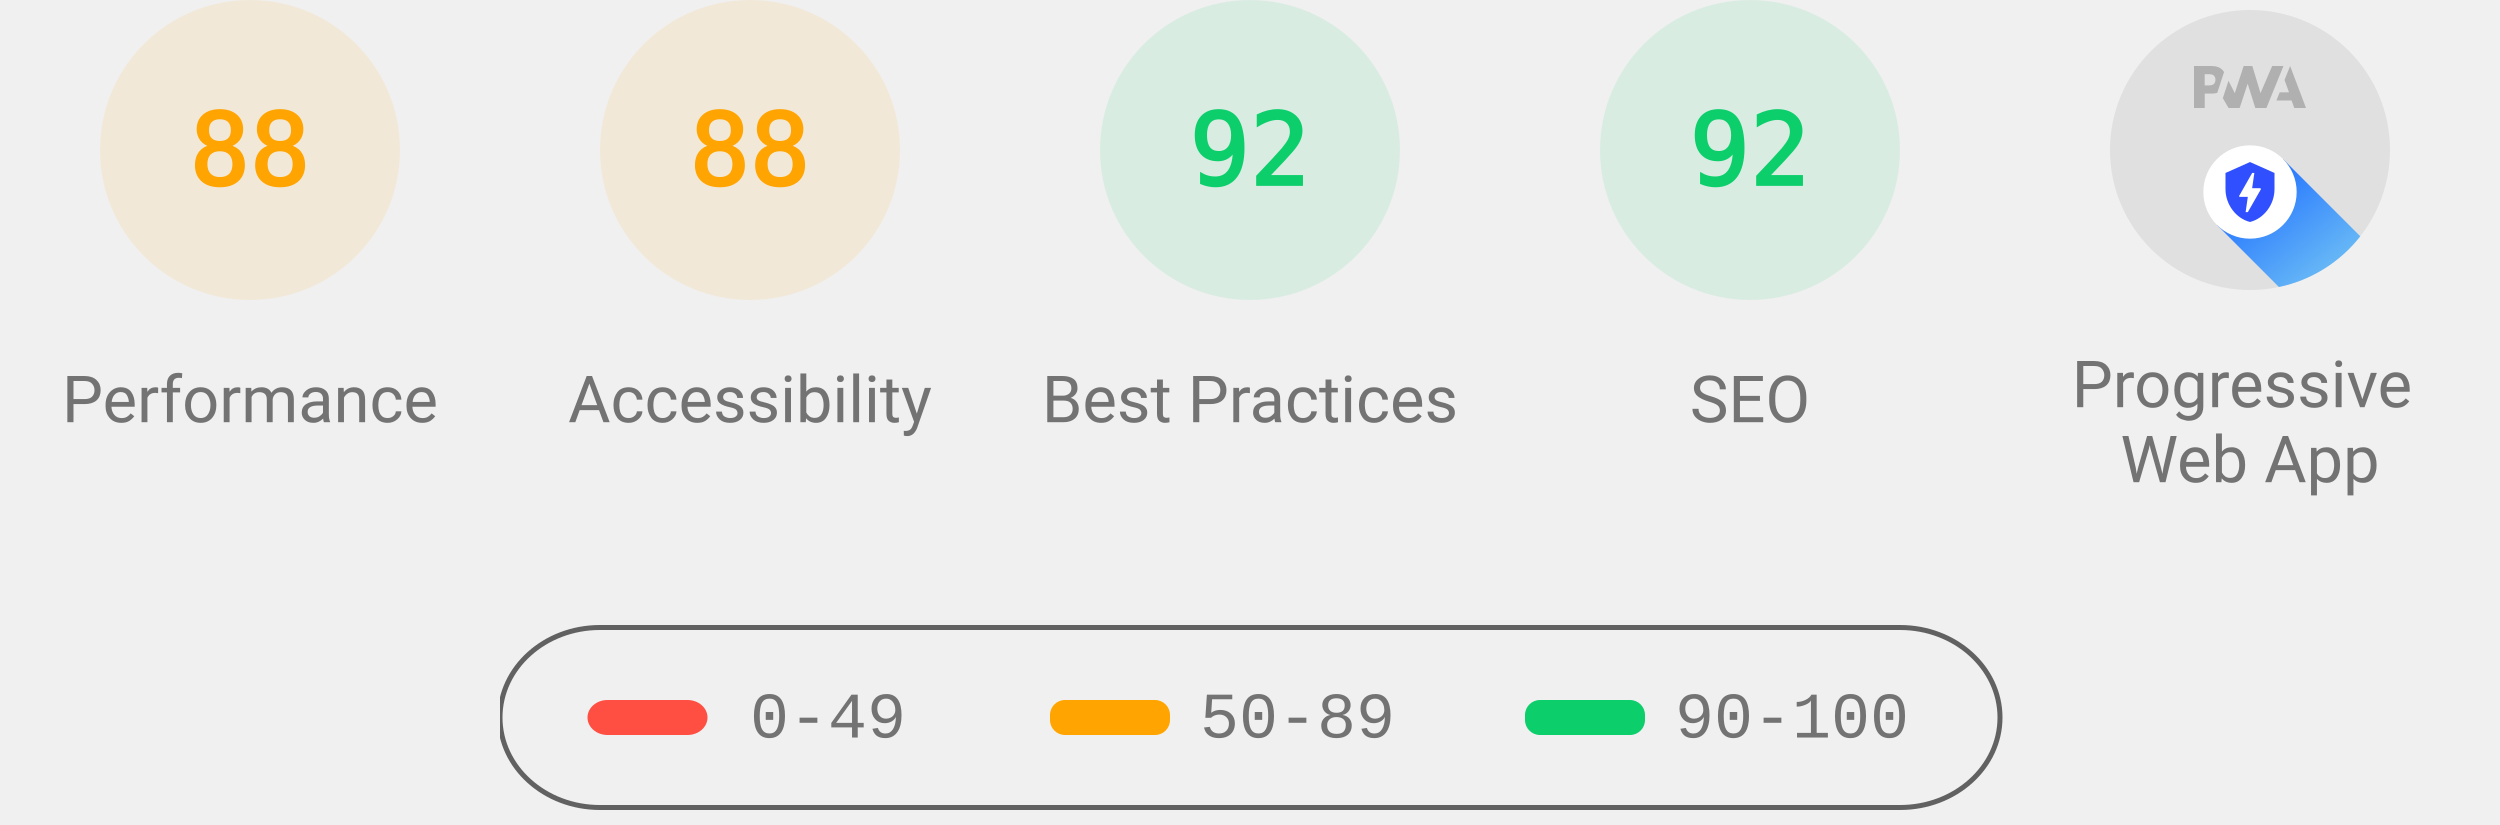
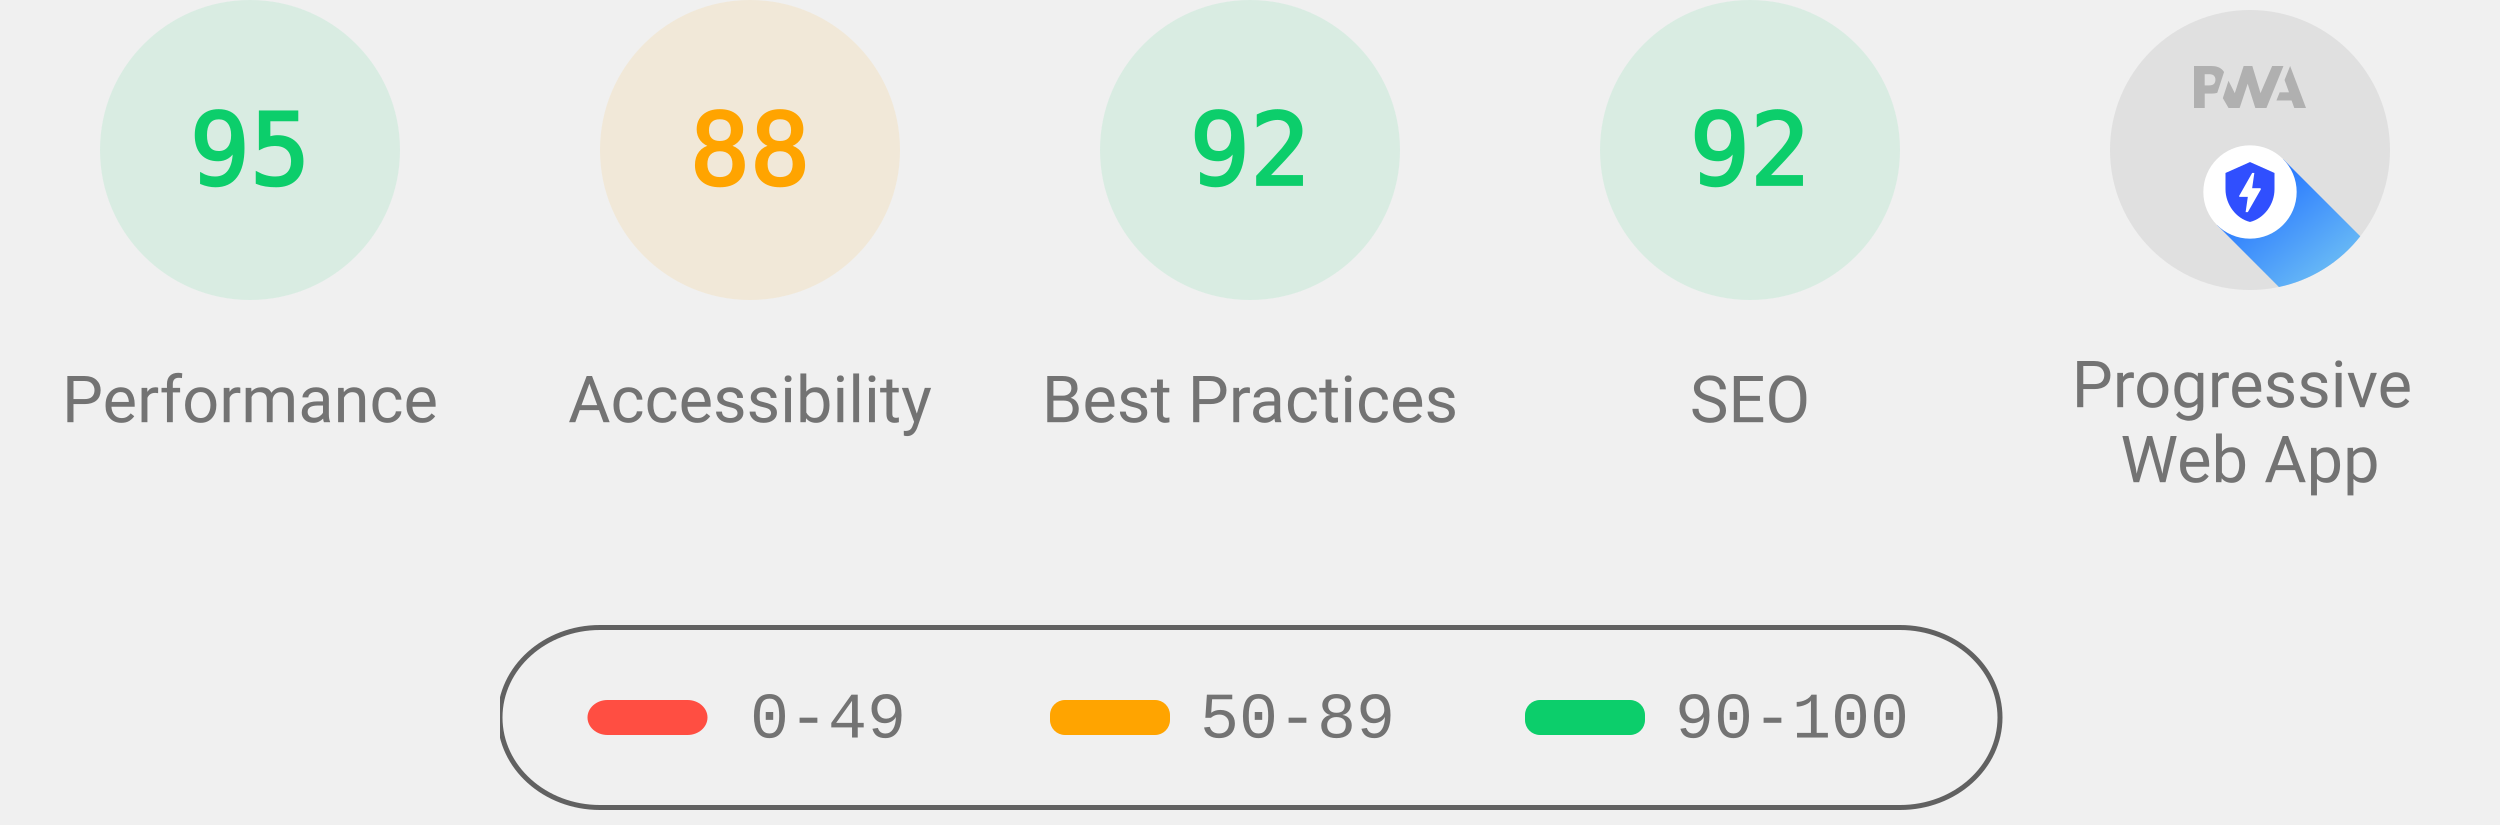
<svg xmlns="http://www.w3.org/2000/svg" class="theme--agnostic" fill="none" width="1000" height="330">
  <style>
			.gauge-base {
				opacity: 0.1
			}

			.gauge-arc {
				fill: none;
				animation-delay: 250ms;
				stroke-linecap: round;
				transform: rotate(-90deg);
				transform-origin: 100px 60px;
				animation: load-gauge 1s ease forwards
			}

			.guage-text {
				font-size: 40px;
				font-family: monospace;
				text-align: center
			}

			.guage-red {
				color: #ff4e42;
				fill: #ff4e42;
				stroke: #ff4e42
			}
			.guage-orange {
				color: #ffa400;
				fill: #ffa400;
				stroke: #ffa400
			}
			.guage-green {
				color: #0cce6b;
				fill: #0cce6b;
				stroke: #0cce6b
			}
			.theme--agnostic .guage-undefined {
				color: #5c5c5c;
				fill: #5c5c5c;
				stroke: #5c5c5c
			}
			.theme--light .guage-undefined {
				color: #1e1e1e;
				fill: #1e1e1e;
				stroke: #1e1e1e
			}
			.theme--dark .guage-undefined {
				color: #f5f5f5;
				fill: #f5f5f5;
				stroke: #f5f5f5
			}

			.guage-title {
				stroke: none;
				font-size: 26px;
				line-height: 26px;
				font-family: Roboto, Halvetica, Arial, sans-serif
			}
			.metric.guage-title {
				font-family: 'Courier New', Courier, monospace
			}
			.theme--agnostic .guage-title {
				color: #737373;
				fill: #737373
			}
			.theme--light .guage-title {
				color: #212121;
				fill: #212121
			}
			.theme--dark .guage-title {
				color: #f5f5f5;
				fill: #f5f5f5
			}

			@keyframes load-gauge {
				from {
					stroke-dasharray: 0 352.858
				}
			}
			.lh-gauge--pwa__disc {
				fill: #e0e0e0
			}
			.lh-gauge--pwa__logo {
				position: relative;
				fill: #b0b0b0
			}
			.lh-gauge--pwa__invisible {
				display: none
			}
			.lh-gauge--pwa__visible {
				display: inline
			}
			.guage-invisible {
				display: none
			}
			.lh-gauge--pwa__logo--primary-color {
				fill: #304ffe
			}
			.theme--agnostic .lh-gauge--pwa__logo--secondary-color {
				fill: #787878
			}
			.theme--light .lh-gauge--pwa__logo--secondary-color {
				fill: #3d3d3d
			}
			.theme--dark .lh-gauge--pwa__logo--secondary-color {
				fill: #d8b6b6
			}
			.theme--light #svg_2 {
				stroke: #00000022
			}
			.theme--agnostic #svg_2 {
				stroke: #616161
			}
			.theme--light #svg_2 {
				stroke: #00000022
			}
			.theme--dark #svg_2 {
				stroke: #f5f5f566
			}
		</style>
-   <svg class="guage-div guage-perf guage-orange" viewBox="0 0 200 200" width="200" height="200" x="0" y="0">
-     <circle class="gauge-base" r="56" cx="100" cy="60" stroke-width="8" />
-     <circle class="gauge-arc guage-arc-1" r="56" cx="100" cy="60" stroke-width="8" style="stroke-dasharray: 309.635, 351.858;" />
-     <text class="guage-text" x="100px" y="60px" alignment-baseline="central" dominant-baseline="central" text-anchor="middle">88</text>
+   <svg class="guage-div guage-perf guage-green" viewBox="0 0 200 200" width="200" height="200" x="0" y="0">
+     <circle class="gauge-base" r="56" cx="100" cy="60" stroke-width="8" />
+     <circle class="gauge-arc guage-arc-1" r="56" cx="100" cy="60" stroke-width="8" style="stroke-dasharray: 334.265, 351.858;" />
+     <text class="guage-text" x="100px" y="60px" alignment-baseline="central" dominant-baseline="central" text-anchor="middle">95</text>
    <text class="guage-title" x="100px" y="160px" alignment-baseline="central" dominant-baseline="central" text-anchor="middle">Performance</text>
  </svg>,<svg class="guage-div guage-perf guage-orange" viewBox="0 0 200 200" width="200" height="200" x="200" y="0">
    <circle class="gauge-base" r="56" cx="100" cy="60" stroke-width="8" />
    <circle class="gauge-arc guage-arc-1" r="56" cx="100" cy="60" stroke-width="8" style="stroke-dasharray: 309.635, 351.858;" />
    <text class="guage-text" x="100px" y="60px" alignment-baseline="central" dominant-baseline="central" text-anchor="middle">88</text>
    <text class="guage-title" x="100px" y="160px" alignment-baseline="central" dominant-baseline="central" text-anchor="middle">Accessibility</text>
  </svg>,<svg class="guage-div guage-perf guage-green" viewBox="0 0 200 200" width="200" height="200" x="400" y="0">
    <circle class="gauge-base" r="56" cx="100" cy="60" stroke-width="8" />
    <circle class="gauge-arc guage-arc-1" r="56" cx="100" cy="60" stroke-width="8" style="stroke-dasharray: 323.709, 351.858;" />
    <text class="guage-text" x="100px" y="60px" alignment-baseline="central" dominant-baseline="central" text-anchor="middle">92</text>
    <text class="guage-title" x="100px" y="160px" alignment-baseline="central" dominant-baseline="central" text-anchor="middle">Best Practices</text>
  </svg>,<svg class="guage-div guage-perf guage-green" viewBox="0 0 200 200" width="200" height="200" x="600" y="0">
    <circle class="gauge-base" r="56" cx="100" cy="60" stroke-width="8" />
    <circle class="gauge-arc guage-arc-1" r="56" cx="100" cy="60" stroke-width="8" style="stroke-dasharray: 323.709, 351.858;" />
    <text class="guage-text" x="100px" y="60px" alignment-baseline="central" dominant-baseline="central" text-anchor="middle">92</text>
    <text class="guage-title" x="100px" y="160px" alignment-baseline="central" dominant-baseline="central" text-anchor="middle">SEO</text>
  </svg>,<svg class="guage-div guage-pwa" viewBox="0 0 200 200" width="200" height="200" x="800" y="0">
    <svg viewBox="0 0 60 60" width="112" height="112" x="44" y="4">
      <defs>
        <linearGradient id="lh-gauge--pwa__check-circle__gradient-0" x1="50%" y1="0%" x2="50%" y2="100%">
          <stop stop-color="#00C852" offset="0%" />
          <stop stop-color="#009688" offset="100%" />
        </linearGradient>
        <linearGradient id="lh-gauge--pwa__installable__shadow-gradient-0" x1="76.056%" x2="24.111%" y1="82.995%" y2="24.735%">
          <stop stop-color="#A5D6A7" offset="0%" />
          <stop stop-color="#80CBC4" offset="100%" />
        </linearGradient>
        <linearGradient id="lh-gauge--pwa__fast-reliable__shadow-gradient-0" x1="76.056%" y1="82.995%" x2="25.678%" y2="26.493%">
          <stop stop-color="#64B5F6" offset="0%" />
          <stop stop-color="#2979FF" offset="100%" />
        </linearGradient>
        <g id="lh-gauge--pwa__fast-reliable-badge-0">
          <circle fill="#FFFFFF" cx="10" cy="10" r="10" />
          <path fill="#304FFE" d="M10 3.58l5.25 2.34v3.5c0 3.23-2.24 6.26-5.25 7-3.01-.74-5.25-3.77-5.25-7v-3.5L10 3.58zm-.47 10.74l2.76-4.83.03-.07c.04-.08 0-.24-.22-.24h-1.64l.47-3.26h-.47l-2.7 4.77c-.02.01.05-.1-.04.05-.09.16-.1.31.18.31h1.63l-.47 3.27h.47z" />
        </g>
        <g id="lh-gauge--pwa__installable-badge-0">
          <circle fill="#FFFFFF" cx="10" cy="10" r="10" />
          <path fill="#009688" d="M10 4.167A5.835 5.835 0 0 0 4.167 10 5.835 5.835 0 0 0 10 15.833 5.835 5.835 0 0 0 15.833 10 5.835 5.835 0 0 0 10 4.167zm2.917 6.416h-2.334v2.334H9.417v-2.334H7.083V9.417h2.334V7.083h1.166v2.334h2.334v1.166z" />
        </g>
      </defs>
      <g stroke="none" fill-rule="nonzero">
        <circle class="lh-gauge--pwa__disc" cx="30" cy="30" r="30" />
        <g class="lh-gauge--pwa__logo">
          <path d="M35.66 19.39l.7-1.75h2L37.4 15 38.6 12l3.4 9h-2.51l-.58-1.61z" />
          <path d="M33.52 21l3.65-9h-2.42l-2.5 5.82L30.5 12h-1.86l-1.9 5.82-1.35-2.65-1.21 3.72L25.4 21h2.38l1.72-5.2 1.64 5.2z" />
          <path fill-rule="nonzero" d="M20.3 17.91h1.48c.45 0 .85-.05 1.2-.15l.39-1.18 1.07-3.3a2.64 2.64 0 0 0-.28-.37c-.55-.6-1.36-.91-2.42-.91H18v9h2.3V17.9zm1.96-3.84c.22.22.33.5.33.87 0 .36-.1.65-.29.87-.2.23-.59.35-1.15.35h-.86v-2.41h.87c.52 0 .89.1 1.1.32z" />
        </g>
        <rect class="lh-gauge--pwa__component lh-gauge--pwa__na-line lh-gauge--pwa__invisible" fill="#FFFFFF" x="20" y="32" width="20" height="4" rx="2" />
        <g class="lh-gauge--pwa__component lh-gauge--pwa__fast-reliable-badge lh-gauge--pwa__visible" transform="translate(20, 29)">
          <path fill="url(#lh-gauge--pwa__fast-reliable__shadow-gradient-0)" d="M33.63 19.49A30 30 0 0 1 16.2 30.36L3 17.14 17.14 3l16.49 16.49z" />
          <use href="#lh-gauge--pwa__fast-reliable-badge-0" />
        </g>
        <g class="lh-gauge--pwa__component lh-gauge--pwa__installable-badge lh-gauge--pwa__invisible" transform="translate(20, 29)">
          <path fill="url(#lh-gauge--pwa__installable__shadow-gradient-0)" d="M33.629 19.487c-4.272 5.453-10.391 9.39-17.415 10.869L3 17.142 17.142 3 33.63 19.487z" />
          <use href="#lh-gauge--pwa__installable-badge-0" />
        </g>
        <g class="lh-gauge--pwa__component lh-gauge--pwa__fast-reliable-installable-badges lh-gauge--pwa__invisible">
          <g transform="translate(8, 29)">
            <path fill="url(#lh-gauge--pwa__fast-reliable__shadow-gradient-0)" d="M16.321 30.463L3 17.143 17.142 3l22.365 22.365A29.864 29.864 0 0 1 22 31c-1.942 0-3.84-.184-5.679-.537z" />
            <use href="#lh-gauge--pwa__fast-reliable-badge-0" />
          </g>
          <g transform="translate(32, 29)">
            <path fill="url(#lh-gauge--pwa__installable__shadow-gradient-0)" d="M25.982 11.84a30.107 30.107 0 0 1-13.08 15.203L3 17.143 17.142 3l8.84 8.84z" />
            <use href="#lh-gauge--pwa__installable-badge-0" />
          </g>
        </g>
        <g class="lh-gauge--pwa__component lh-gauge--pwa__check-circle lh-gauge--pwa__invisible" transform="translate(18, 28)">
          <circle fill="#FFFFFF" cx="12" cy="12" r="12" />
          <path fill="url(#lh-gauge--pwa__check-circle__gradient-0)" d="M12 2a10 10 0 1 0 0 20 10 10 0 0 0 0-20zm-2 15l-5-5 1.41-1.41L10 14.17l7.59-7.59L19 8l-9 9z" />
        </g>
      </g>
    </svg>
    <text class="guage-title" y="160px" alignment-baseline="central" dominant-baseline="central" text-anchor="middle">
      <tspan x="100px" dy="-6px">Progressive</tspan>
      <tspan x="100px" dy="30px">Web App</tspan>
    </text>
  </svg>
  <svg width="604" height="76" x="200" y="250">
    <g>
      <rect fill="none" id="canvas_background" height="80" width="604" y="-1" x="-1" />
      <g display="none" overflow="visible" y="0" x="0" height="100%" width="100%" id="canvasGrid">
        <rect fill="url(#gridpattern)" stroke-width="0" y="0" x="0" height="100%" width="100%" />
      </g>
    </g>
    <g>
      <rect fill-opacity="0" stroke-width="2" rx="40" id="svg_2" height="72" width="600" y="1" x="0" fill="#000000" />
      <rect stroke="#000" rx="8" id="svg_3" height="14" width="48" y="30" x="35" stroke-opacity="null" stroke-width="0" fill="#ff4e42" />
      <rect stroke="#000" rx="6" id="svg_4" height="14" width="48" y="30" x="220" stroke-opacity="null" stroke-width="0" fill="#ffa400" />
      <rect stroke="#000" rx="6" id="svg_5" height="14" width="48" y="30" x="410" stroke-opacity="null" stroke-width="0" fill="#0cce6b" />
      <text class="metric guage-title" xml:space="preserve" text-anchor="start" font-size="26" id="svg_6" y="45" x="100" stroke-opacity="null" stroke-width="0" stroke="#000">0-49</text>
      <text class="metric guage-title" xml:space="preserve" text-anchor="start" font-size="26" id="svg_7" y="45" x="280" stroke-opacity="null" stroke-width="0" stroke="#000">50-89</text>
      <text class="metric guage-title" xml:space="preserve" text-anchor="start" font-size="26" id="svg_8" y="45" x="470" stroke-opacity="null" stroke-width="0" stroke="#000">90-100</text>
    </g>
  </svg>
</svg>
